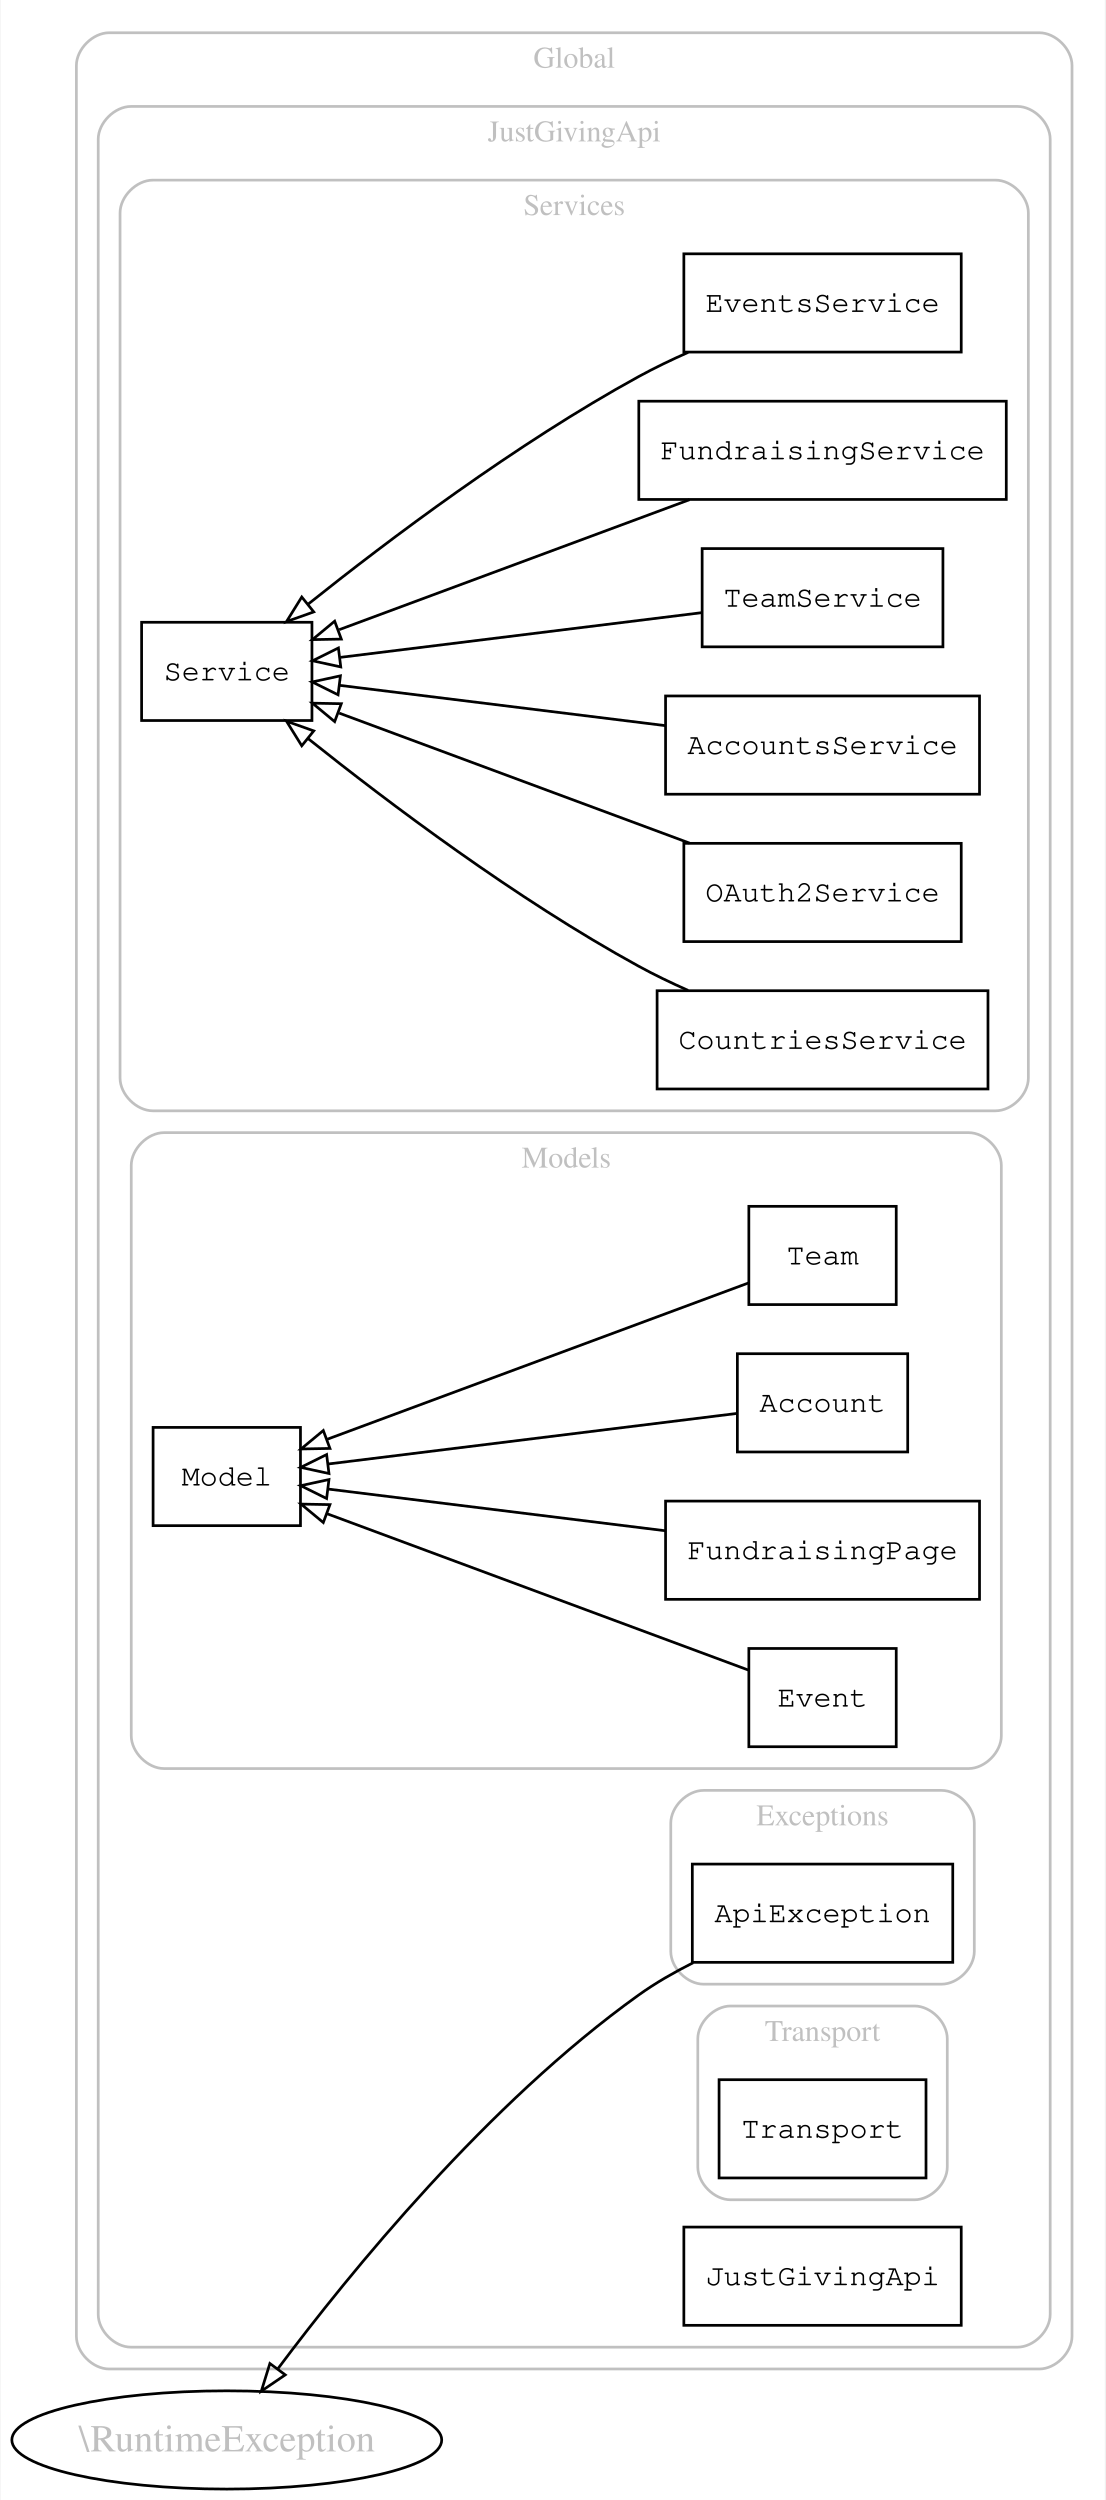
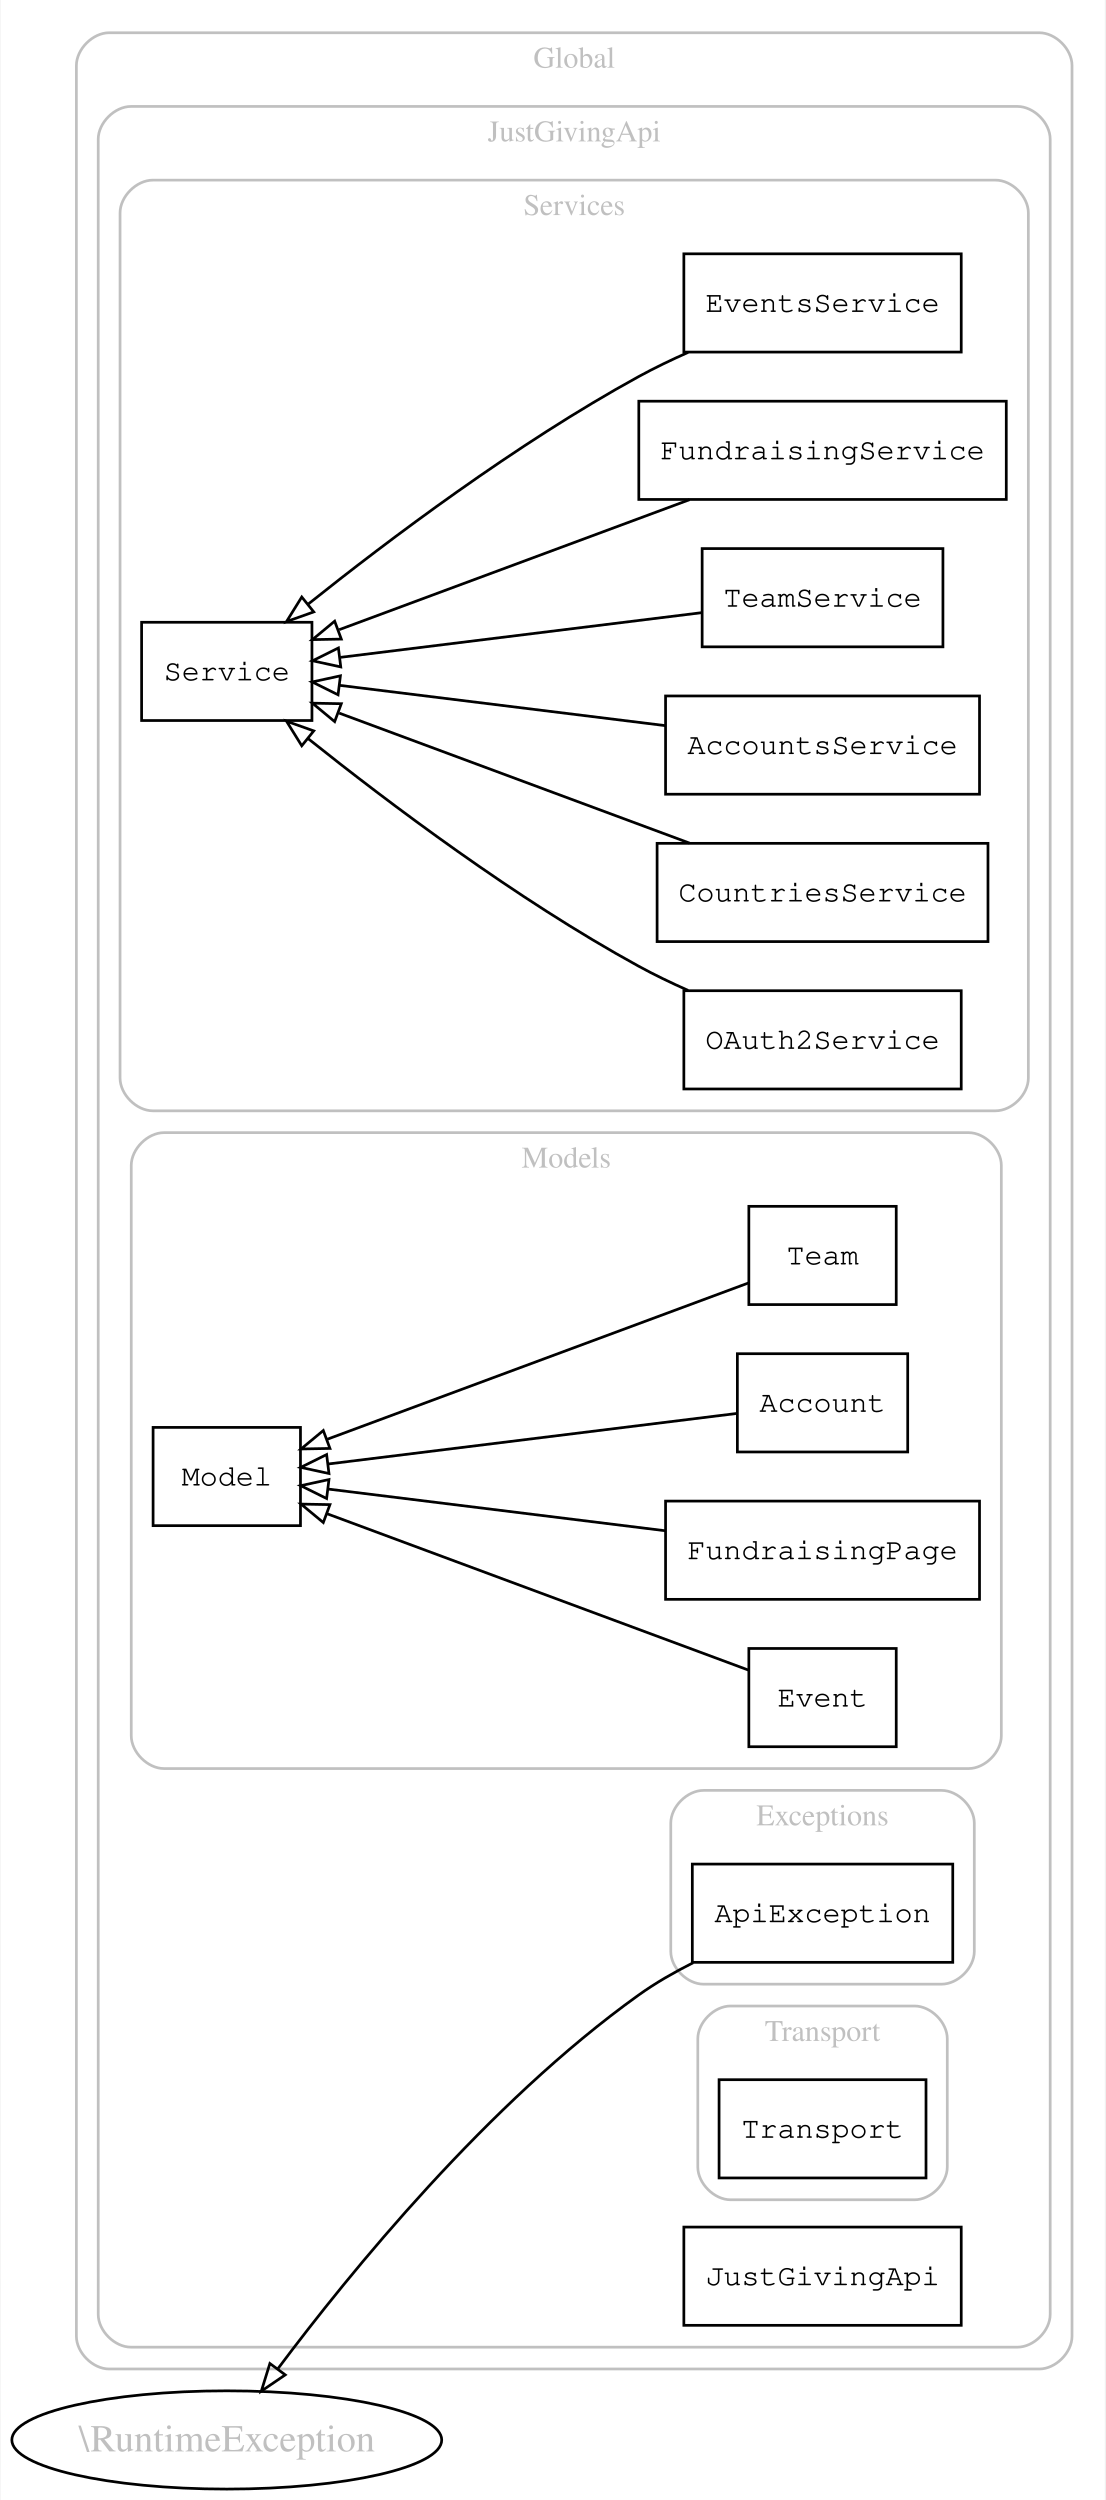
<svg xmlns="http://www.w3.org/2000/svg" width="405pt" height="916pt" viewBox="0.00 0.00 404.57 916.00">
  <g id="graph0" class="graph" transform="scale(1 1) rotate(0) translate(4 912)">
    <polygon fill="#ffffff" stroke="transparent" points="-4,4 -4,-912 400.573,-912 400.573,4 -4,4" />
    <g id="clust1" class="cluster">
      <path fill="none" stroke="#c0c0c0" d="M35.773,-44C35.773,-44 376.573,-44 376.573,-44 382.573,-44 388.573,-50 388.573,-56 388.573,-56 388.573,-888 388.573,-888 388.573,-894 382.573,-900 376.573,-900 376.573,-900 35.773,-900 35.773,-900 29.773,-900 23.773,-894 23.773,-888 23.773,-888 23.773,-56 23.773,-56 23.773,-50 29.773,-44 35.773,-44" />
      <text text-anchor="middle" x="206.173" y="-887.2" font-family="Times,serif" font-size="11.00" fill="#c0c0c0">Global</text>
    </g>
    <g id="clust2" class="cluster">
      <path fill="none" stroke="#c0c0c0" d="M43.773,-52C43.773,-52 368.573,-52 368.573,-52 374.573,-52 380.573,-58 380.573,-64 380.573,-64 380.573,-861 380.573,-861 380.573,-867 374.573,-873 368.573,-873 368.573,-873 43.773,-873 43.773,-873 37.773,-873 31.773,-867 31.773,-861 31.773,-861 31.773,-64 31.773,-64 31.773,-58 37.773,-52 43.773,-52" />
      <text text-anchor="middle" x="206.173" y="-860.2" font-family="Times,serif" font-size="11.00" fill="#c0c0c0">JustGivingApi</text>
    </g>
    <g id="clust3" class="cluster">
      <path fill="none" stroke="#c0c0c0" d="M253.557,-185C253.557,-185 340.77,-185 340.77,-185 346.77,-185 352.77,-191 352.77,-197 352.77,-197 352.77,-244 352.77,-244 352.77,-250 346.77,-256 340.77,-256 340.77,-256 253.557,-256 253.557,-256 247.557,-256 241.557,-250 241.557,-244 241.557,-244 241.557,-197 241.557,-197 241.557,-191 247.557,-185 253.557,-185" />
      <text text-anchor="middle" x="297.163" y="-243.2" font-family="Times,serif" font-size="11.00" fill="#c0c0c0">Exceptions</text>
    </g>
    <g id="clust4" class="cluster">
      <path fill="none" stroke="#c0c0c0" d="M51.773,-505C51.773,-505 360.573,-505 360.573,-505 366.573,-505 372.573,-511 372.573,-517 372.573,-517 372.573,-834 372.573,-834 372.573,-840 366.573,-846 360.573,-846 360.573,-846 51.773,-846 51.773,-846 45.773,-846 39.773,-840 39.773,-834 39.773,-834 39.773,-517 39.773,-517 39.773,-511 45.773,-505 51.773,-505" />
      <text text-anchor="middle" x="206.173" y="-833.2" font-family="Times,serif" font-size="11.00" fill="#c0c0c0">Services</text>
    </g>
    <g id="clust5" class="cluster">
      <path fill="none" stroke="#c0c0c0" d="M55.877,-264C55.877,-264 350.671,-264 350.671,-264 356.671,-264 362.671,-270 362.671,-276 362.671,-276 362.671,-485 362.671,-485 362.671,-491 356.671,-497 350.671,-497 350.671,-497 55.877,-497 55.877,-497 49.877,-497 43.877,-491 43.877,-485 43.877,-485 43.877,-276 43.877,-276 43.877,-270 49.877,-264 55.877,-264" />
      <text text-anchor="middle" x="203.274" y="-484.2" font-family="Times,serif" font-size="11.00" fill="#c0c0c0">Models</text>
    </g>
    <g id="clust6" class="cluster">
      <path fill="none" stroke="#c0c0c0" d="M263.459,-106C263.459,-106 330.868,-106 330.868,-106 336.868,-106 342.868,-112 342.868,-118 342.868,-118 342.868,-165 342.868,-165 342.868,-171 336.868,-177 330.868,-177 330.868,-177 263.459,-177 263.459,-177 257.459,-177 251.459,-171 251.459,-165 251.459,-165 251.459,-118 251.459,-118 251.459,-112 257.459,-106 263.459,-106" />
      <text text-anchor="middle" x="297.163" y="-164.2" font-family="Times,serif" font-size="11.00" fill="#c0c0c0">Transport</text>
    </g>
    <g id="node1" class="node">
      <polygon fill="none" stroke="#000000" points="344.877,-229 249.45,-229 249.45,-193 344.877,-193 344.877,-229" />
      <text text-anchor="middle" x="297.163" y="-207.7" font-family="Courier,monospace" font-size="11.00" fill="#000000">ApiException</text>
    </g>
    <g id="node16" class="node">
      <ellipse fill="none" stroke="#000000" cx="78.877" cy="-18" rx="78.754" ry="18" />
      <text text-anchor="middle" x="78.877" y="-13.8" font-family="Times,serif" font-size="14.00" fill="#c0c0c0">\RuntimeException</text>
    </g>
    <g id="edge1" class="edge">
      <path fill="none" stroke="#000000" d="M249.762,-192.862C242.792,-189.365 235.899,-185.4 229.754,-181 174.548,-141.474 123.907,-79.209 97.669,-44.184" />
      <polygon fill="none" stroke="#000000" points="100.298,-41.853 91.536,-35.896 94.671,-46.017 100.298,-41.853" />
    </g>
    <g id="node2" class="node">
      <polygon fill="none" stroke="#000000" points="347.978,-819 246.349,-819 246.349,-783 347.978,-783 347.978,-819" />
      <text text-anchor="middle" x="297.163" y="-797.7" font-family="Courier,monospace" font-size="11.00" fill="#000000">EventsService</text>
    </g>
    <g id="node5" class="node">
      <polygon fill="none" stroke="#000000" points="110.085,-684 47.669,-684 47.669,-648 110.085,-648 110.085,-684" />
      <text text-anchor="middle" x="78.877" y="-662.7" font-family="Courier,monospace" font-size="11.00" fill="#000000">Service</text>
    </g>
    <g id="edge2" class="edge">
      <path fill="none" stroke="#000000" d="M247.921,-782.889C241.698,-780.133 235.503,-777.149 229.754,-774 185.077,-749.529 138.026,-714.081 108.581,-690.554" />
      <polygon fill="none" stroke="#000000" points="110.742,-687.801 100.759,-684.254 106.351,-693.253 110.742,-687.801" />
    </g>
    <g id="node3" class="node">
      <polygon fill="none" stroke="#000000" points="364.483,-765 229.844,-765 229.844,-729 364.483,-729 364.483,-765" />
      <text text-anchor="middle" x="297.163" y="-743.7" font-family="Courier,monospace" font-size="11.00" fill="#000000">FundraisingService</text>
    </g>
    <g id="edge3" class="edge">
      <path fill="none" stroke="#000000" d="M248.447,-728.923C209.856,-714.603 156.548,-694.822 120.064,-681.284" />
      <polygon fill="none" stroke="#000000" points="120.839,-677.838 110.246,-677.64 118.404,-684.401 120.839,-677.838" />
    </g>
    <g id="node4" class="node">
      <polygon fill="none" stroke="#000000" points="341.276,-711 253.051,-711 253.051,-675 341.276,-675 341.276,-711" />
      <text text-anchor="middle" x="297.163" y="-689.7" font-family="Courier,monospace" font-size="11.00" fill="#000000">TeamService</text>
    </g>
    <g id="edge4" class="edge">
      <path fill="none" stroke="#000000" d="M252.99,-687.536C214.273,-682.747 158.408,-675.837 120.477,-671.145" />
      <polygon fill="none" stroke="#000000" points="120.637,-667.639 110.283,-669.885 119.777,-674.586 120.637,-667.639" />
    </g>
    <g id="node6" class="node">
      <polygon fill="none" stroke="#000000" points="354.68,-657 239.647,-657 239.647,-621 354.68,-621 354.68,-657" />
      <text text-anchor="middle" x="297.163" y="-635.7" font-family="Courier,monospace" font-size="11.00" fill="#000000">AccountsService</text>
    </g>
    <g id="edge5" class="edge">
      <path fill="none" stroke="#000000" d="M239.526,-646.129C201.979,-650.773 153.881,-656.723 120.139,-660.896" />
      <polygon fill="none" stroke="#000000" points="119.65,-657.43 110.156,-662.131 120.51,-664.377 119.65,-657.43" />
    </g>
    <g id="node7" class="node">
-       <polygon fill="none" stroke="#000000" points="347.978,-603 246.349,-603 246.349,-567 347.978,-567 347.978,-603" />
-       <text text-anchor="middle" x="297.163" y="-581.7" font-family="Courier,monospace" font-size="11.00" fill="#000000">OAuth2Service</text>
+       <polygon fill="none" stroke="#000000" points="357.781,-603 236.546,-603 236.546,-567 357.781,-567 357.781,-603" />
+       <text text-anchor="middle" x="297.163" y="-581.7" font-family="Courier,monospace" font-size="11.00" fill="#000000">CountriesService</text>
    </g>
-     <g id="edge7" class="edge">
+     <g id="edge6" class="edge">
      <path fill="none" stroke="#000000" d="M248.447,-603.077C209.856,-617.397 156.548,-637.178 120.064,-650.716" />
      <polygon fill="none" stroke="#000000" points="118.404,-647.599 110.246,-654.36 120.839,-654.162 118.404,-647.599" />
    </g>
    <g id="node8" class="node">
-       <polygon fill="none" stroke="#000000" points="357.781,-549 236.546,-549 236.546,-513 357.781,-513 357.781,-549" />
-       <text text-anchor="middle" x="297.163" y="-527.7" font-family="Courier,monospace" font-size="11.00" fill="#000000">CountriesService</text>
+       <polygon fill="none" stroke="#000000" points="347.978,-549 246.349,-549 246.349,-513 347.978,-513 347.978,-549" />
+       <text text-anchor="middle" x="297.163" y="-527.7" font-family="Courier,monospace" font-size="11.00" fill="#000000">OAuth2Service</text>
    </g>
-     <g id="edge11" class="edge">
+     <g id="edge8" class="edge">
      <path fill="none" stroke="#000000" d="M247.921,-549.111C241.698,-551.867 235.503,-554.851 229.754,-558 185.077,-582.471 138.026,-617.919 108.581,-641.446" />
      <polygon fill="none" stroke="#000000" points="106.351,-638.747 100.759,-647.746 110.742,-644.199 106.351,-638.747" />
    </g>
    <g id="node9" class="node">
      <polygon fill="none" stroke="#000000" points="105.877,-389 51.877,-389 51.877,-353 105.877,-353 105.877,-389" />
      <text text-anchor="middle" x="78.877" y="-367.7" font-family="Courier,monospace" font-size="11.00" fill="#000000">Model</text>
    </g>
    <g id="node10" class="node">
      <polygon fill="none" stroke="#000000" points="324.163,-470 270.163,-470 270.163,-434 324.163,-434 324.163,-470" />
      <text text-anchor="middle" x="297.163" y="-448.7" font-family="Courier,monospace" font-size="11.00" fill="#000000">Team</text>
    </g>
-     <g id="edge6" class="edge">
+     <g id="edge7" class="edge">
      <path fill="none" stroke="#000000" d="M269.959,-441.905C230.964,-427.435 159.085,-400.763 115.466,-384.577" />
      <polygon fill="none" stroke="#000000" points="116.674,-381.292 106.081,-381.095 114.239,-387.855 116.674,-381.292" />
    </g>
    <g id="node11" class="node">
      <polygon fill="none" stroke="#000000" points="328.371,-416 265.955,-416 265.955,-380 328.371,-380 328.371,-416" />
      <text text-anchor="middle" x="297.163" y="-394.7" font-family="Courier,monospace" font-size="11.00" fill="#000000">Account</text>
    </g>
-     <g id="edge8" class="edge">
+     <g id="edge9" class="edge">
      <path fill="none" stroke="#000000" d="M265.888,-394.132C226.33,-389.238 158.295,-380.823 116.102,-375.604" />
      <polygon fill="none" stroke="#000000" points="116.319,-372.105 105.965,-374.351 115.46,-379.052 116.319,-372.105" />
    </g>
    <g id="node12" class="node">
      <polygon fill="none" stroke="#000000" points="354.68,-362 239.647,-362 239.647,-326 354.68,-326 354.68,-362" />
      <text text-anchor="middle" x="297.163" y="-340.7" font-family="Courier,monospace" font-size="11.00" fill="#000000">FundraisingPage</text>
    </g>
-     <g id="edge9" class="edge">
+     <g id="edge10" class="edge">
      <path fill="none" stroke="#000000" d="M239.526,-351.129C200.377,-355.972 149.756,-362.233 115.899,-366.421" />
      <polygon fill="none" stroke="#000000" points="115.455,-362.949 105.961,-367.65 116.315,-369.896 115.455,-362.949" />
    </g>
    <g id="node13" class="node">
      <polygon fill="none" stroke="#000000" points="324.163,-308 270.163,-308 270.163,-272 324.163,-272 324.163,-308" />
      <text text-anchor="middle" x="297.163" y="-286.7" font-family="Courier,monospace" font-size="11.00" fill="#000000">Event</text>
    </g>
-     <g id="edge10" class="edge">
+     <g id="edge11" class="edge">
      <path fill="none" stroke="#000000" d="M269.959,-300.095C230.964,-314.565 159.085,-341.237 115.466,-357.423" />
      <polygon fill="none" stroke="#000000" points="114.239,-354.145 106.081,-360.905 116.674,-360.708 114.239,-354.145" />
    </g>
    <g id="node14" class="node">
      <polygon fill="none" stroke="#000000" points="335.074,-150 259.253,-150 259.253,-114 335.074,-114 335.074,-150" />
      <text text-anchor="middle" x="297.163" y="-128.7" font-family="Courier,monospace" font-size="11.00" fill="#000000">Transport</text>
    </g>
    <g id="node15" class="node">
      <polygon fill="none" stroke="#000000" points="347.978,-96 246.349,-96 246.349,-60 347.978,-60 347.978,-96" />
      <text text-anchor="middle" x="297.163" y="-74.7" font-family="Courier,monospace" font-size="11.00" fill="#000000">JustGivingApi</text>
    </g>
  </g>
</svg>
